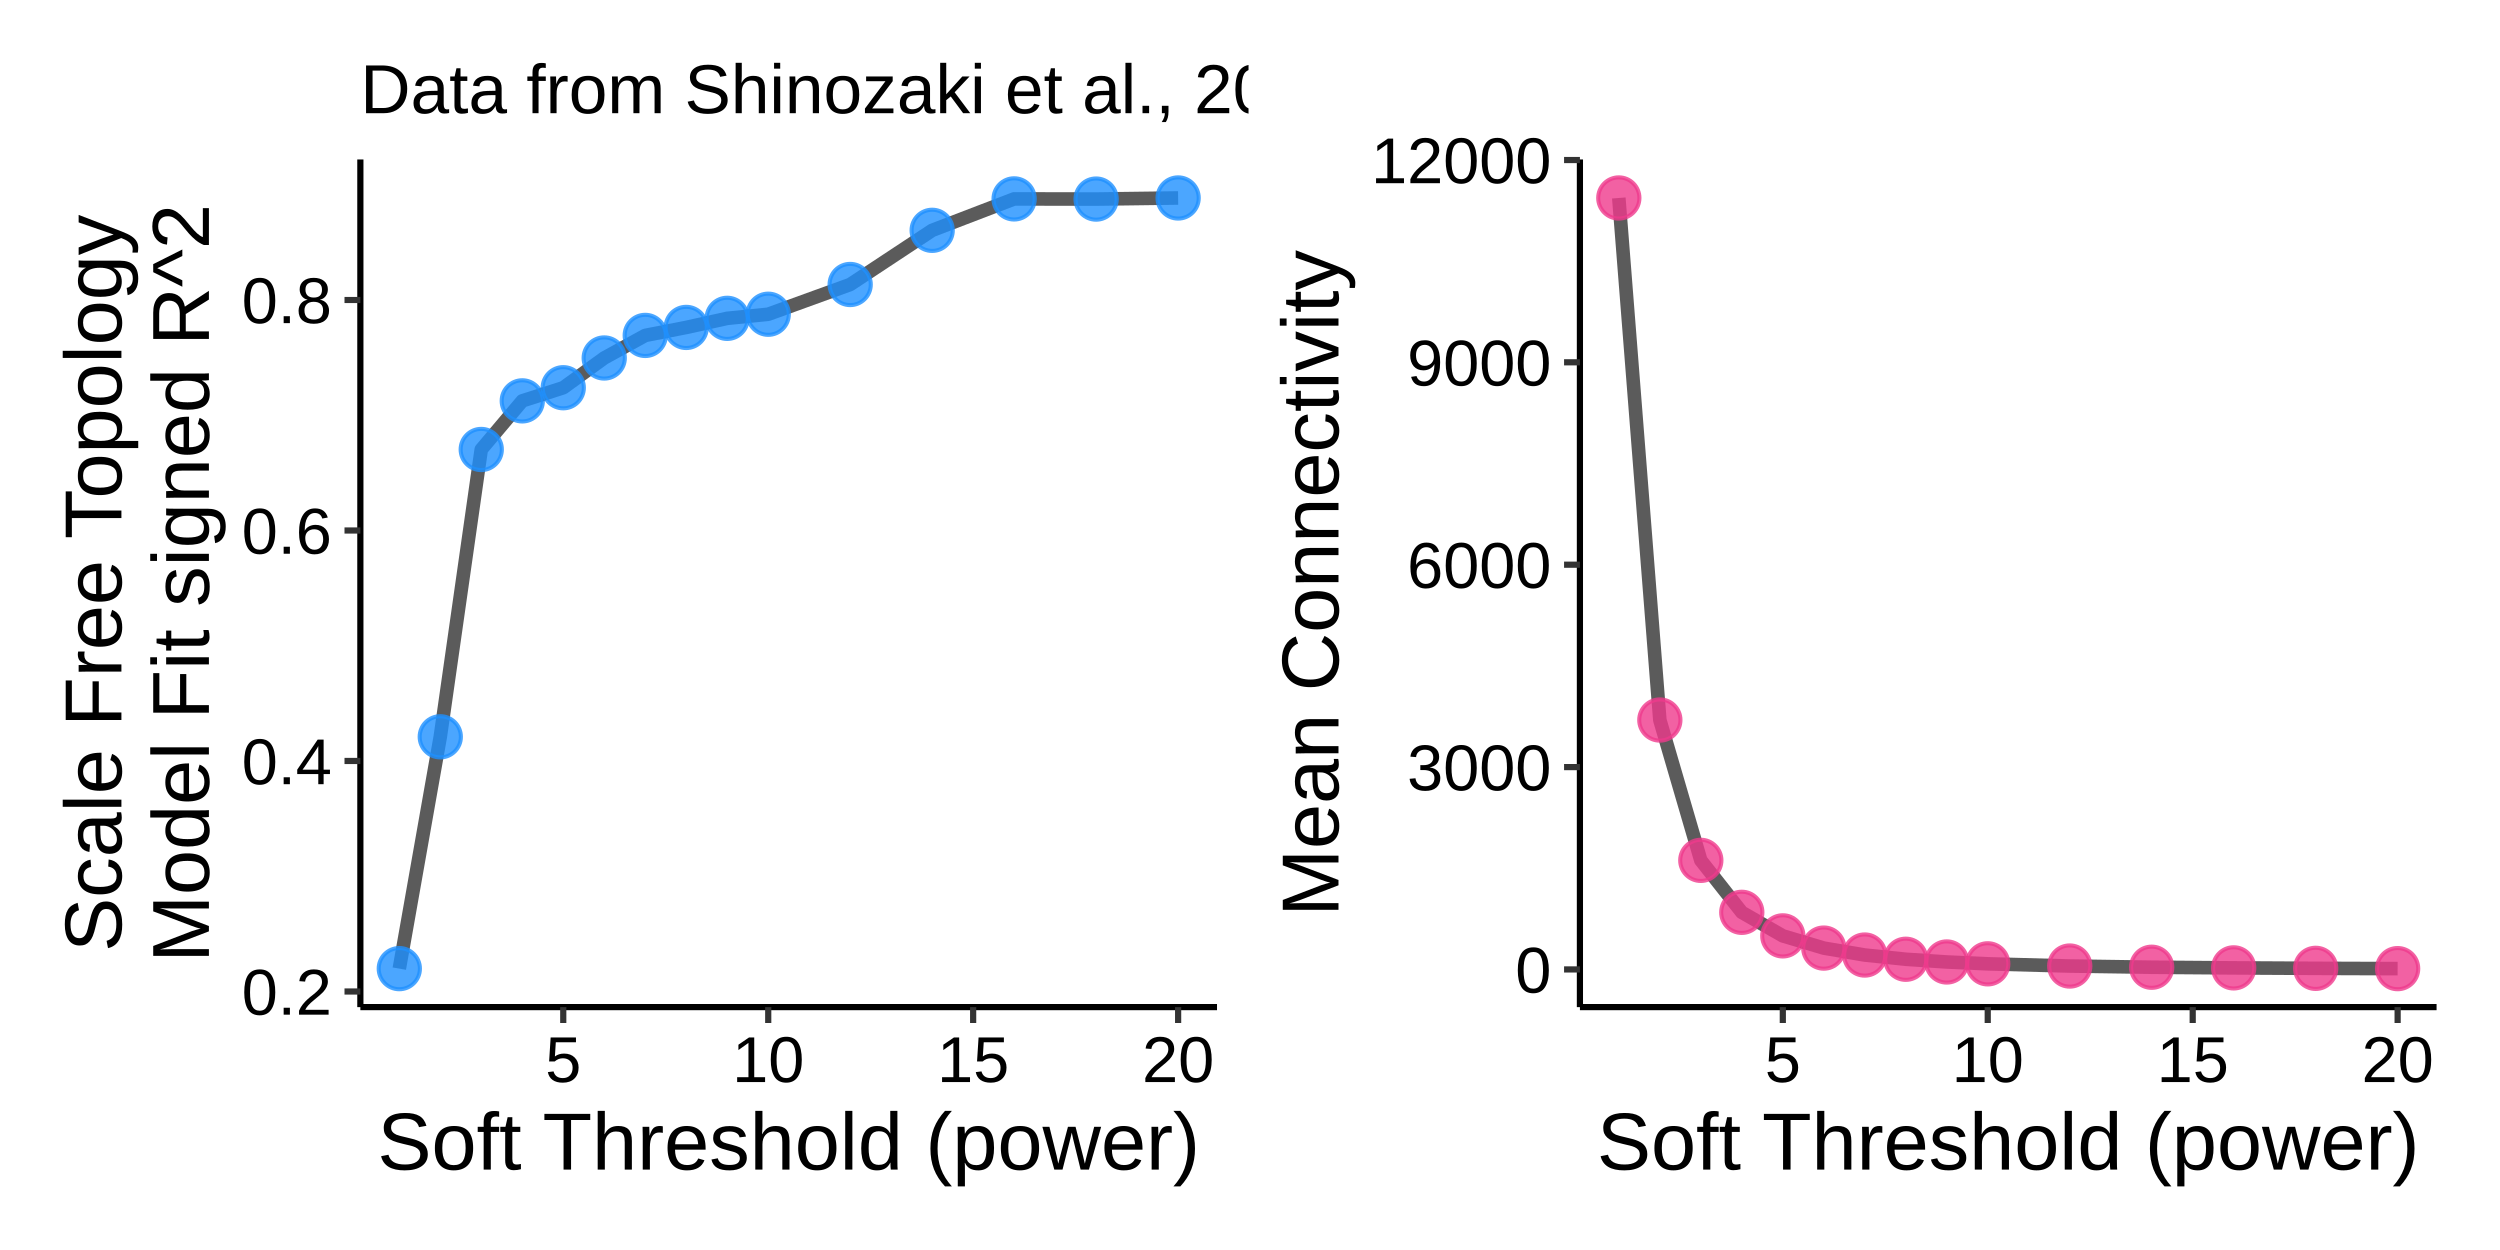
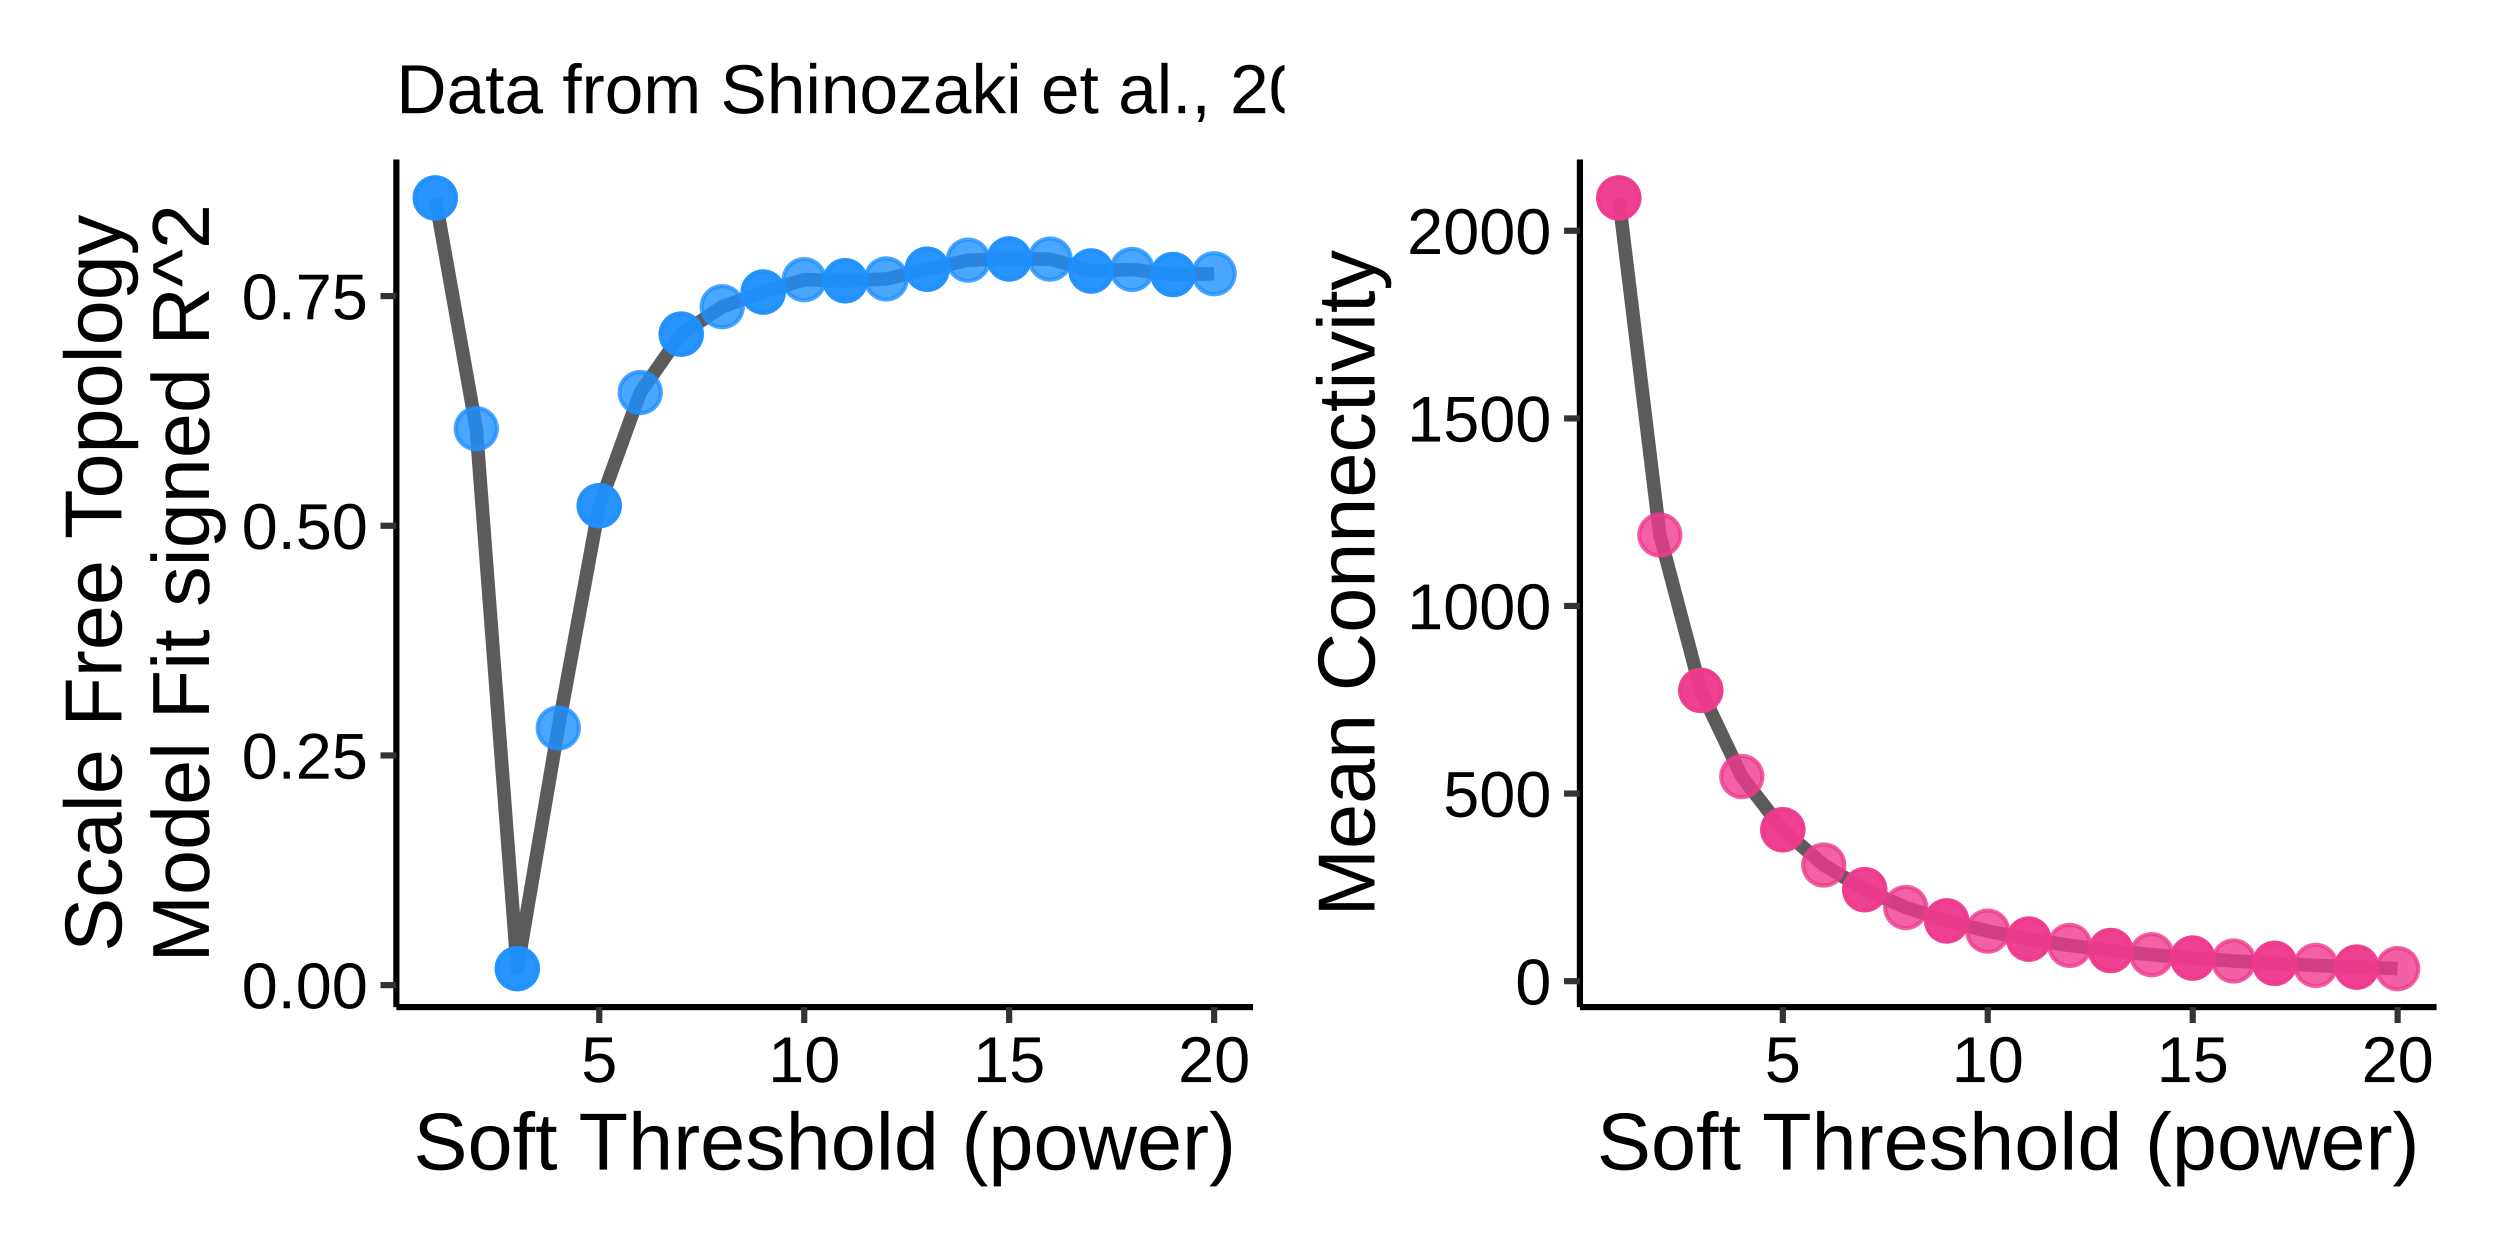
<svg xmlns="http://www.w3.org/2000/svg" class="svglite" width="432.00pt" height="216.00pt" viewBox="0 0 432.00 216.00">
  <defs>
    <style type="text/css">
    .svglite line, .svglite polyline, .svglite polygon, .svglite path, .svglite rect, .svglite circle {
      fill: none;
      stroke: #000000;
      stroke-linecap: round;
      stroke-linejoin: round;
      stroke-miterlimit: 10.00;
    }
    .svglite text {
      white-space: pre;
    }
  </style>
  </defs>
  <rect width="100%" height="100%" style="stroke: none; fill: #FFFFFF;" />
  <defs>
    <clipPath id="cpMC4wMHw0MzIuMDB8MC4wMHwyMTYuMDA=">
      <rect x="0.00" y="0.00" width="432.00" height="216.00" />
    </clipPath>
  </defs>
  <g clip-path="url(#cpMC4wMHw0MzIuMDB8MC4wMHwyMTYuMDA=)">
    <rect x="0" y="0.00" width="432.00" height="216.00" style="stroke-width: 1.07; stroke: #FFFFFF; fill: #FFFFFF;" />
  </g>
  <defs>
-     <clipPath id="cpNS40OHwyMTUuNzh8NS40OHwyMTAuNTI=">
-       <rect x="5.48" y="5.48" width="210.30" height="205.04" />
+     <clipPath id="cpNS40OHwyMjIuMDB8NS40OHwyMTAuNTI=">
+       <rect x="5.48" y="5.48" width="216.53" height="205.04" />
    </clipPath>
  </defs>
-   <g clip-path="url(#cpNS40OHwyMTUuNzh8NS40OHwyMTAuNTI=)">
-     <rect x="5.48" y="5.48" width="210.30" height="205.04" style="stroke-width: 1.07; stroke: #FFFFFF; fill: #FFFFFF;" />
+   <g clip-path="url(#cpNS40OHwyMjIuMDB8NS40OHwyMTAuNTI=)">
+     <rect x="5.48" y="5.48" width="216.53" height="205.04" style="stroke-width: 1.07; stroke: #FFFFFF; fill: #FFFFFF;" />
  </g>
  <g clip-path="url(#cpMC4wMHw0MzIuMDB8MC4wMHwyMTYuMDA=)">
</g>
  <defs>
-     <clipPath id="cpNjIuMjd8MjEwLjMwfDI3LjU2fDE3NC4wMw==">
-       <rect x="62.27" y="27.56" width="148.04" height="146.48" />
+     <clipPath id="cpNjguNDl8MjE2LjUzfDI3LjU2fDE3NC4wMw==">
+       <rect x="68.49" y="27.56" width="148.04" height="146.48" />
    </clipPath>
  </defs>
-   <g clip-path="url(#cpNjIuMjd8MjEwLjMwfDI3LjU2fDE3NC4wMw==)">
-     <rect x="62.27" y="27.56" width="148.04" height="146.48" style="stroke-width: 1.07; stroke: none; fill: #FFFFFF;" />
-     <polyline points="69.00,167.38 76.08,127.32 83.16,77.67 90.25,69.27 97.33,67.00 104.41,61.86 111.50,57.96 118.58,56.58 125.66,55.01 132.75,54.30 146.91,49.16 161.08,39.80 175.24,34.37 189.41,34.40 203.58,34.21 " style="stroke-width: 2.35; stroke: #333333; stroke-opacity: 0.80; stroke-linecap: butt;" />
-     <circle cx="69.00" cy="167.38" r="3.56" style="stroke-width: 0.71; stroke: #1E90FF; stroke-opacity: 0.80; fill: #1E90FF; fill-opacity: 0.80;" />
-     <circle cx="76.08" cy="127.32" r="3.56" style="stroke-width: 0.71; stroke: #1E90FF; stroke-opacity: 0.80; fill: #1E90FF; fill-opacity: 0.80;" />
-     <circle cx="83.16" cy="77.67" r="3.56" style="stroke-width: 0.71; stroke: #1E90FF; stroke-opacity: 0.80; fill: #1E90FF; fill-opacity: 0.80;" />
-     <circle cx="90.25" cy="69.27" r="3.56" style="stroke-width: 0.71; stroke: #1E90FF; stroke-opacity: 0.80; fill: #1E90FF; fill-opacity: 0.80;" />
-     <circle cx="97.33" cy="67.00" r="3.56" style="stroke-width: 0.71; stroke: #1E90FF; stroke-opacity: 0.80; fill: #1E90FF; fill-opacity: 0.80;" />
-     <circle cx="104.41" cy="61.86" r="3.56" style="stroke-width: 0.71; stroke: #1E90FF; stroke-opacity: 0.80; fill: #1E90FF; fill-opacity: 0.80;" />
-     <circle cx="111.50" cy="57.96" r="3.56" style="stroke-width: 0.71; stroke: #1E90FF; stroke-opacity: 0.80; fill: #1E90FF; fill-opacity: 0.80;" />
-     <circle cx="118.58" cy="56.58" r="3.56" style="stroke-width: 0.71; stroke: #1E90FF; stroke-opacity: 0.80; fill: #1E90FF; fill-opacity: 0.80;" />
-     <circle cx="125.66" cy="55.01" r="3.56" style="stroke-width: 0.71; stroke: #1E90FF; stroke-opacity: 0.80; fill: #1E90FF; fill-opacity: 0.80;" />
-     <circle cx="132.75" cy="54.30" r="3.56" style="stroke-width: 0.71; stroke: #1E90FF; stroke-opacity: 0.80; fill: #1E90FF; fill-opacity: 0.80;" />
-     <circle cx="146.91" cy="49.16" r="3.56" style="stroke-width: 0.71; stroke: #1E90FF; stroke-opacity: 0.80; fill: #1E90FF; fill-opacity: 0.80;" />
-     <circle cx="161.08" cy="39.80" r="3.56" style="stroke-width: 0.71; stroke: #1E90FF; stroke-opacity: 0.80; fill: #1E90FF; fill-opacity: 0.80;" />
-     <circle cx="175.24" cy="34.37" r="3.56" style="stroke-width: 0.71; stroke: #1E90FF; stroke-opacity: 0.80; fill: #1E90FF; fill-opacity: 0.80;" />
-     <circle cx="189.41" cy="34.40" r="3.56" style="stroke-width: 0.71; stroke: #1E90FF; stroke-opacity: 0.80; fill: #1E90FF; fill-opacity: 0.80;" />
-     <circle cx="203.58" cy="34.21" r="3.56" style="stroke-width: 0.71; stroke: #1E90FF; stroke-opacity: 0.80; fill: #1E90FF; fill-opacity: 0.80;" />
+   <g clip-path="url(#cpNjguNDl8MjE2LjUzfDI3LjU2fDE3NC4wMw==)">
+     <rect x="68.49" y="27.56" width="148.04" height="146.48" style="stroke-width: 1.07; stroke: none; fill: #FFFFFF;" />
+     <polyline points="75.22,34.21 75.22,34.21 82.30,74.07 89.39,167.38 89.39,167.38 96.47,125.80 103.55,87.38 103.55,87.38 110.63,67.83 117.72,57.74 117.72,57.74 124.80,53.00 131.88,50.47 131.88,50.47 138.97,48.33 146.05,48.51 146.05,48.51 153.13,48.20 160.22,46.52 160.22,46.52 167.30,44.96 174.38,44.75 174.38,44.75 181.46,44.77 188.55,46.83 188.55,46.83 195.63,46.57 202.71,47.44 202.71,47.44 209.80,47.30 " style="stroke-width: 2.35; stroke: #333333; stroke-opacity: 0.80; stroke-linecap: butt;" />
+     <circle cx="75.22" cy="34.21" r="3.56" style="stroke-width: 0.71; stroke: #1E90FF; stroke-opacity: 0.80; fill: #1E90FF; fill-opacity: 0.80;" />
+     <circle cx="75.22" cy="34.21" r="3.56" style="stroke-width: 0.71; stroke: #1E90FF; stroke-opacity: 0.80; fill: #1E90FF; fill-opacity: 0.80;" />
+     <circle cx="82.30" cy="74.07" r="3.56" style="stroke-width: 0.71; stroke: #1E90FF; stroke-opacity: 0.80; fill: #1E90FF; fill-opacity: 0.80;" />
+     <circle cx="89.39" cy="167.38" r="3.56" style="stroke-width: 0.71; stroke: #1E90FF; stroke-opacity: 0.80; fill: #1E90FF; fill-opacity: 0.80;" />
+     <circle cx="89.39" cy="167.38" r="3.56" style="stroke-width: 0.71; stroke: #1E90FF; stroke-opacity: 0.80; fill: #1E90FF; fill-opacity: 0.80;" />
+     <circle cx="96.47" cy="125.80" r="3.56" style="stroke-width: 0.71; stroke: #1E90FF; stroke-opacity: 0.80; fill: #1E90FF; fill-opacity: 0.80;" />
+     <circle cx="103.55" cy="87.38" r="3.56" style="stroke-width: 0.71; stroke: #1E90FF; stroke-opacity: 0.80; fill: #1E90FF; fill-opacity: 0.80;" />
+     <circle cx="103.55" cy="87.38" r="3.56" style="stroke-width: 0.71; stroke: #1E90FF; stroke-opacity: 0.80; fill: #1E90FF; fill-opacity: 0.80;" />
+     <circle cx="110.63" cy="67.83" r="3.56" style="stroke-width: 0.71; stroke: #1E90FF; stroke-opacity: 0.80; fill: #1E90FF; fill-opacity: 0.80;" />
+     <circle cx="117.72" cy="57.74" r="3.56" style="stroke-width: 0.71; stroke: #1E90FF; stroke-opacity: 0.80; fill: #1E90FF; fill-opacity: 0.80;" />
+     <circle cx="117.72" cy="57.74" r="3.56" style="stroke-width: 0.71; stroke: #1E90FF; stroke-opacity: 0.80; fill: #1E90FF; fill-opacity: 0.80;" />
+     <circle cx="124.80" cy="53.00" r="3.56" style="stroke-width: 0.71; stroke: #1E90FF; stroke-opacity: 0.80; fill: #1E90FF; fill-opacity: 0.80;" />
+     <circle cx="131.88" cy="50.47" r="3.56" style="stroke-width: 0.71; stroke: #1E90FF; stroke-opacity: 0.80; fill: #1E90FF; fill-opacity: 0.80;" />
+     <circle cx="131.88" cy="50.47" r="3.56" style="stroke-width: 0.71; stroke: #1E90FF; stroke-opacity: 0.80; fill: #1E90FF; fill-opacity: 0.80;" />
+     <circle cx="138.97" cy="48.33" r="3.56" style="stroke-width: 0.71; stroke: #1E90FF; stroke-opacity: 0.80; fill: #1E90FF; fill-opacity: 0.80;" />
+     <circle cx="146.05" cy="48.51" r="3.56" style="stroke-width: 0.71; stroke: #1E90FF; stroke-opacity: 0.80; fill: #1E90FF; fill-opacity: 0.80;" />
+     <circle cx="146.05" cy="48.51" r="3.56" style="stroke-width: 0.71; stroke: #1E90FF; stroke-opacity: 0.80; fill: #1E90FF; fill-opacity: 0.80;" />
+     <circle cx="153.13" cy="48.20" r="3.56" style="stroke-width: 0.71; stroke: #1E90FF; stroke-opacity: 0.80; fill: #1E90FF; fill-opacity: 0.80;" />
+     <circle cx="160.22" cy="46.52" r="3.56" style="stroke-width: 0.71; stroke: #1E90FF; stroke-opacity: 0.80; fill: #1E90FF; fill-opacity: 0.80;" />
+     <circle cx="160.22" cy="46.52" r="3.56" style="stroke-width: 0.71; stroke: #1E90FF; stroke-opacity: 0.80; fill: #1E90FF; fill-opacity: 0.80;" />
+     <circle cx="167.30" cy="44.96" r="3.56" style="stroke-width: 0.71; stroke: #1E90FF; stroke-opacity: 0.80; fill: #1E90FF; fill-opacity: 0.80;" />
+     <circle cx="174.38" cy="44.75" r="3.56" style="stroke-width: 0.71; stroke: #1E90FF; stroke-opacity: 0.80; fill: #1E90FF; fill-opacity: 0.80;" />
+     <circle cx="174.38" cy="44.75" r="3.56" style="stroke-width: 0.71; stroke: #1E90FF; stroke-opacity: 0.80; fill: #1E90FF; fill-opacity: 0.80;" />
+     <circle cx="181.46" cy="44.77" r="3.56" style="stroke-width: 0.71; stroke: #1E90FF; stroke-opacity: 0.80; fill: #1E90FF; fill-opacity: 0.80;" />
+     <circle cx="188.55" cy="46.83" r="3.56" style="stroke-width: 0.71; stroke: #1E90FF; stroke-opacity: 0.80; fill: #1E90FF; fill-opacity: 0.80;" />
+     <circle cx="188.55" cy="46.83" r="3.56" style="stroke-width: 0.71; stroke: #1E90FF; stroke-opacity: 0.80; fill: #1E90FF; fill-opacity: 0.80;" />
+     <circle cx="195.63" cy="46.57" r="3.56" style="stroke-width: 0.71; stroke: #1E90FF; stroke-opacity: 0.80; fill: #1E90FF; fill-opacity: 0.80;" />
+     <circle cx="202.71" cy="47.44" r="3.56" style="stroke-width: 0.71; stroke: #1E90FF; stroke-opacity: 0.80; fill: #1E90FF; fill-opacity: 0.80;" />
+     <circle cx="202.71" cy="47.44" r="3.56" style="stroke-width: 0.71; stroke: #1E90FF; stroke-opacity: 0.80; fill: #1E90FF; fill-opacity: 0.80;" />
+     <circle cx="209.80" cy="47.30" r="3.56" style="stroke-width: 0.71; stroke: #1E90FF; stroke-opacity: 0.80; fill: #1E90FF; fill-opacity: 0.80;" />
  </g>
  <g clip-path="url(#cpMC4wMHw0MzIuMDB8MC4wMHwyMTYuMDA=)">
-     <polyline points="62.27,174.03 62.27,27.56 " style="stroke-width: 1.07; stroke-linecap: butt;" />
-     <text x="57.34" y="175.34" text-anchor="end" style="font-size: 11.20px; font-family: &quot;Arial&quot;;" textLength="15.55px" lengthAdjust="spacingAndGlyphs">0.2</text>
-     <text x="57.34" y="135.51" text-anchor="end" style="font-size: 11.20px; font-family: &quot;Arial&quot;;" textLength="15.55px" lengthAdjust="spacingAndGlyphs">0.4</text>
-     <text x="57.34" y="95.68" text-anchor="end" style="font-size: 11.20px; font-family: &quot;Arial&quot;;" textLength="15.55px" lengthAdjust="spacingAndGlyphs">0.6</text>
-     <text x="57.34" y="55.84" text-anchor="end" style="font-size: 11.20px; font-family: &quot;Arial&quot;;" textLength="15.55px" lengthAdjust="spacingAndGlyphs">0.8</text>
-     <polyline points="59.53,171.33 62.27,171.33 " style="stroke-width: 1.07; stroke: #333333; stroke-linecap: butt;" />
-     <polyline points="59.53,131.50 62.27,131.50 " style="stroke-width: 1.07; stroke: #333333; stroke-linecap: butt;" />
-     <polyline points="59.53,91.67 62.27,91.67 " style="stroke-width: 1.07; stroke: #333333; stroke-linecap: butt;" />
-     <polyline points="59.53,51.84 62.27,51.84 " style="stroke-width: 1.07; stroke: #333333; stroke-linecap: butt;" />
-     <polyline points="62.27,174.03 210.30,174.03 " style="stroke-width: 1.07; stroke-linecap: butt;" />
-     <polyline points="97.33,176.77 97.33,174.03 " style="stroke-width: 1.07; stroke: #333333; stroke-linecap: butt;" />
-     <polyline points="132.75,176.77 132.75,174.03 " style="stroke-width: 1.07; stroke: #333333; stroke-linecap: butt;" />
-     <polyline points="168.16,176.77 168.16,174.03 " style="stroke-width: 1.07; stroke: #333333; stroke-linecap: butt;" />
-     <polyline points="203.58,176.77 203.58,174.03 " style="stroke-width: 1.07; stroke: #333333; stroke-linecap: butt;" />
-     <text x="97.33" y="186.98" text-anchor="middle" style="font-size: 11.20px; font-family: &quot;Arial&quot;;" textLength="6.22px" lengthAdjust="spacingAndGlyphs">5</text>
-     <text x="132.75" y="186.98" text-anchor="middle" style="font-size: 11.20px; font-family: &quot;Arial&quot;;" textLength="12.44px" lengthAdjust="spacingAndGlyphs">10</text>
-     <text x="168.16" y="186.98" text-anchor="middle" style="font-size: 11.20px; font-family: &quot;Arial&quot;;" textLength="12.44px" lengthAdjust="spacingAndGlyphs">15</text>
-     <text x="203.58" y="186.98" text-anchor="middle" style="font-size: 11.20px; font-family: &quot;Arial&quot;;" textLength="12.44px" lengthAdjust="spacingAndGlyphs">20</text>
-     <text x="136.29" y="202.10" text-anchor="middle" style="font-size: 14.00px; font-family: &quot;Arial&quot;;" textLength="142.08px" lengthAdjust="spacingAndGlyphs">Soft Threshold (power)</text>
+     <polyline points="68.49,174.03 68.49,27.56 " style="stroke-width: 1.07; stroke-linecap: butt;" />
+     <text x="63.56" y="174.23" text-anchor="end" style="font-size: 11.20px; font-family: &quot;Arial&quot;;" textLength="21.77px" lengthAdjust="spacingAndGlyphs">0.00</text>
+     <text x="63.56" y="134.55" text-anchor="end" style="font-size: 11.20px; font-family: &quot;Arial&quot;;" textLength="21.77px" lengthAdjust="spacingAndGlyphs">0.25</text>
+     <text x="63.56" y="94.86" text-anchor="end" style="font-size: 11.20px; font-family: &quot;Arial&quot;;" textLength="21.77px" lengthAdjust="spacingAndGlyphs">0.50</text>
+     <text x="63.56" y="55.17" text-anchor="end" style="font-size: 11.20px; font-family: &quot;Arial&quot;;" textLength="21.77px" lengthAdjust="spacingAndGlyphs">0.75</text>
+     <polyline points="65.75,170.22 68.49,170.22 " style="stroke-width: 1.07; stroke: #333333; stroke-linecap: butt;" />
+     <polyline points="65.75,130.54 68.49,130.54 " style="stroke-width: 1.07; stroke: #333333; stroke-linecap: butt;" />
+     <polyline points="65.75,90.85 68.49,90.85 " style="stroke-width: 1.07; stroke: #333333; stroke-linecap: butt;" />
+     <polyline points="65.75,51.17 68.49,51.17 " style="stroke-width: 1.07; stroke: #333333; stroke-linecap: butt;" />
+     <polyline points="68.49,174.03 216.53,174.03 " style="stroke-width: 1.07; stroke-linecap: butt;" />
+     <polyline points="103.55,176.77 103.55,174.03 " style="stroke-width: 1.07; stroke: #333333; stroke-linecap: butt;" />
+     <polyline points="138.97,176.77 138.97,174.03 " style="stroke-width: 1.07; stroke: #333333; stroke-linecap: butt;" />
+     <polyline points="174.38,176.77 174.38,174.03 " style="stroke-width: 1.07; stroke: #333333; stroke-linecap: butt;" />
+     <polyline points="209.80,176.77 209.80,174.03 " style="stroke-width: 1.07; stroke: #333333; stroke-linecap: butt;" />
+     <text x="103.55" y="186.98" text-anchor="middle" style="font-size: 11.20px; font-family: &quot;Arial&quot;;" textLength="6.22px" lengthAdjust="spacingAndGlyphs">5</text>
+     <text x="138.97" y="186.98" text-anchor="middle" style="font-size: 11.20px; font-family: &quot;Arial&quot;;" textLength="12.44px" lengthAdjust="spacingAndGlyphs">10</text>
+     <text x="174.38" y="186.98" text-anchor="middle" style="font-size: 11.20px; font-family: &quot;Arial&quot;;" textLength="12.44px" lengthAdjust="spacingAndGlyphs">15</text>
+     <text x="209.80" y="186.98" text-anchor="middle" style="font-size: 11.20px; font-family: &quot;Arial&quot;;" textLength="12.44px" lengthAdjust="spacingAndGlyphs">20</text>
+     <text x="142.51" y="202.10" text-anchor="middle" style="font-size: 14.00px; font-family: &quot;Arial&quot;;" textLength="142.08px" lengthAdjust="spacingAndGlyphs">Soft Threshold (power)</text>
    <text transform="translate(20.98,100.79) rotate(-90)" text-anchor="middle" style="font-size: 14.00px; font-family: &quot;Arial&quot;;" textLength="127.32px" lengthAdjust="spacingAndGlyphs">Scale Free Topology</text>
    <text transform="translate(36.10,100.79) rotate(-90)" text-anchor="middle" style="font-size: 14.00px; font-family: &quot;Arial&quot;;" textLength="131.03px" lengthAdjust="spacingAndGlyphs">Model Fit signed R^2</text>
-     <text x="62.27" y="19.56" style="font-size: 12.00px; font-family: &quot;Arial&quot;;" textLength="170.78px" lengthAdjust="spacingAndGlyphs">Data from Shinozaki et al., 2018</text>
+     <text x="68.49" y="19.56" style="font-size: 12.00px; font-family: &quot;Arial&quot;;" textLength="170.78px" lengthAdjust="spacingAndGlyphs">Data from Shinozaki et al., 2018</text>
  </g>
  <defs>
-     <clipPath id="cpMjE1Ljc4fDQyNi41Mnw1LjQ4fDIxMC41Mg==">
-       <rect x="215.78" y="5.48" width="210.74" height="205.04" />
+     <clipPath id="cpMjIyLjAwfDQyNi41Mnw1LjQ4fDIxMC41Mg==">
+       <rect x="222.00" y="5.48" width="204.52" height="205.04" />
    </clipPath>
  </defs>
-   <g clip-path="url(#cpMjE1Ljc4fDQyNi41Mnw1LjQ4fDIxMC41Mg==)">
-     <rect x="215.78" y="5.48" width="210.74" height="205.04" style="stroke-width: 1.07; stroke: #FFFFFF; fill: #FFFFFF;" />
+   <g clip-path="url(#cpMjIyLjAwfDQyNi41Mnw1LjQ4fDIxMC41Mg==)">
+     <rect x="222.00" y="5.48" width="204.52" height="205.04" style="stroke-width: 1.07; stroke: #FFFFFF; fill: #FFFFFF;" />
  </g>
  <g clip-path="url(#cpMC4wMHw0MzIuMDB8MC4wMHwyMTYuMDA=)">
</g>
  <defs>
    <clipPath id="cpMjczLjAxfDQyMS4wNHwyNy41NnwxNzQuMDM=">
      <rect x="273.01" y="27.56" width="148.04" height="146.48" />
    </clipPath>
  </defs>
  <g clip-path="url(#cpMjczLjAxfDQyMS4wNHwyNy41NnwxNzQuMDM=)">
    <rect x="273.01" y="27.56" width="148.04" height="146.48" style="stroke-width: 1.07; stroke: none; fill: #FFFFFF;" />
-     <polyline points="279.73,34.21 286.82,124.42 293.90,148.67 300.98,157.65 308.07,161.72 315.15,163.83 322.23,165.03 329.32,165.76 336.40,166.23 343.48,166.55 357.65,166.93 371.81,167.14 385.98,167.25 400.15,167.33 414.31,167.38 " style="stroke-width: 2.35; stroke: #333333; stroke-opacity: 0.80; stroke-linecap: butt;" />
+     <polyline points="279.73,34.21 279.73,34.21 286.82,92.45 293.90,119.30 293.90,119.30 300.98,134.18 308.07,143.38 308.07,143.38 315.15,149.48 322.23,153.74 322.23,153.74 329.32,156.82 336.40,159.13 336.40,159.13 343.48,160.90 350.57,162.28 350.57,162.28 357.65,163.37 364.73,164.25 364.73,164.25 371.81,164.97 378.90,165.56 378.90,165.56 385.98,166.06 393.06,166.47 393.06,166.47 400.15,166.82 407.23,167.12 407.23,167.12 414.31,167.38 " style="stroke-width: 2.35; stroke: #333333; stroke-opacity: 0.80; stroke-linecap: butt;" />
    <circle cx="279.73" cy="34.21" r="3.56" style="stroke-width: 0.71; stroke: #EE3A8C; stroke-opacity: 0.80; fill: #EE3A8C; fill-opacity: 0.80;" />
-     <circle cx="286.82" cy="124.42" r="3.56" style="stroke-width: 0.71; stroke: #EE3A8C; stroke-opacity: 0.80; fill: #EE3A8C; fill-opacity: 0.80;" />
-     <circle cx="293.90" cy="148.67" r="3.56" style="stroke-width: 0.71; stroke: #EE3A8C; stroke-opacity: 0.80; fill: #EE3A8C; fill-opacity: 0.80;" />
-     <circle cx="300.98" cy="157.65" r="3.56" style="stroke-width: 0.71; stroke: #EE3A8C; stroke-opacity: 0.80; fill: #EE3A8C; fill-opacity: 0.80;" />
-     <circle cx="308.07" cy="161.72" r="3.56" style="stroke-width: 0.71; stroke: #EE3A8C; stroke-opacity: 0.80; fill: #EE3A8C; fill-opacity: 0.80;" />
-     <circle cx="315.15" cy="163.83" r="3.56" style="stroke-width: 0.71; stroke: #EE3A8C; stroke-opacity: 0.80; fill: #EE3A8C; fill-opacity: 0.80;" />
-     <circle cx="322.23" cy="165.03" r="3.56" style="stroke-width: 0.71; stroke: #EE3A8C; stroke-opacity: 0.80; fill: #EE3A8C; fill-opacity: 0.80;" />
-     <circle cx="329.32" cy="165.76" r="3.56" style="stroke-width: 0.71; stroke: #EE3A8C; stroke-opacity: 0.80; fill: #EE3A8C; fill-opacity: 0.80;" />
-     <circle cx="336.40" cy="166.23" r="3.56" style="stroke-width: 0.71; stroke: #EE3A8C; stroke-opacity: 0.80; fill: #EE3A8C; fill-opacity: 0.80;" />
-     <circle cx="343.48" cy="166.55" r="3.56" style="stroke-width: 0.71; stroke: #EE3A8C; stroke-opacity: 0.80; fill: #EE3A8C; fill-opacity: 0.80;" />
-     <circle cx="357.65" cy="166.93" r="3.56" style="stroke-width: 0.71; stroke: #EE3A8C; stroke-opacity: 0.80; fill: #EE3A8C; fill-opacity: 0.80;" />
-     <circle cx="371.81" cy="167.14" r="3.56" style="stroke-width: 0.71; stroke: #EE3A8C; stroke-opacity: 0.80; fill: #EE3A8C; fill-opacity: 0.80;" />
-     <circle cx="385.98" cy="167.25" r="3.56" style="stroke-width: 0.71; stroke: #EE3A8C; stroke-opacity: 0.80; fill: #EE3A8C; fill-opacity: 0.80;" />
-     <circle cx="400.15" cy="167.33" r="3.56" style="stroke-width: 0.71; stroke: #EE3A8C; stroke-opacity: 0.80; fill: #EE3A8C; fill-opacity: 0.80;" />
+     <circle cx="279.73" cy="34.21" r="3.56" style="stroke-width: 0.71; stroke: #EE3A8C; stroke-opacity: 0.80; fill: #EE3A8C; fill-opacity: 0.80;" />
+     <circle cx="286.82" cy="92.45" r="3.56" style="stroke-width: 0.71; stroke: #EE3A8C; stroke-opacity: 0.80; fill: #EE3A8C; fill-opacity: 0.80;" />
+     <circle cx="293.90" cy="119.30" r="3.56" style="stroke-width: 0.71; stroke: #EE3A8C; stroke-opacity: 0.80; fill: #EE3A8C; fill-opacity: 0.80;" />
+     <circle cx="293.90" cy="119.30" r="3.56" style="stroke-width: 0.71; stroke: #EE3A8C; stroke-opacity: 0.80; fill: #EE3A8C; fill-opacity: 0.80;" />
+     <circle cx="300.98" cy="134.18" r="3.56" style="stroke-width: 0.71; stroke: #EE3A8C; stroke-opacity: 0.80; fill: #EE3A8C; fill-opacity: 0.80;" />
+     <circle cx="308.07" cy="143.38" r="3.56" style="stroke-width: 0.71; stroke: #EE3A8C; stroke-opacity: 0.80; fill: #EE3A8C; fill-opacity: 0.80;" />
+     <circle cx="308.07" cy="143.38" r="3.56" style="stroke-width: 0.71; stroke: #EE3A8C; stroke-opacity: 0.80; fill: #EE3A8C; fill-opacity: 0.80;" />
+     <circle cx="315.15" cy="149.48" r="3.56" style="stroke-width: 0.71; stroke: #EE3A8C; stroke-opacity: 0.80; fill: #EE3A8C; fill-opacity: 0.80;" />
+     <circle cx="322.23" cy="153.74" r="3.56" style="stroke-width: 0.71; stroke: #EE3A8C; stroke-opacity: 0.80; fill: #EE3A8C; fill-opacity: 0.80;" />
+     <circle cx="322.23" cy="153.74" r="3.56" style="stroke-width: 0.71; stroke: #EE3A8C; stroke-opacity: 0.80; fill: #EE3A8C; fill-opacity: 0.80;" />
+     <circle cx="329.32" cy="156.82" r="3.56" style="stroke-width: 0.71; stroke: #EE3A8C; stroke-opacity: 0.80; fill: #EE3A8C; fill-opacity: 0.80;" />
+     <circle cx="336.40" cy="159.13" r="3.56" style="stroke-width: 0.71; stroke: #EE3A8C; stroke-opacity: 0.80; fill: #EE3A8C; fill-opacity: 0.80;" />
+     <circle cx="336.40" cy="159.13" r="3.56" style="stroke-width: 0.71; stroke: #EE3A8C; stroke-opacity: 0.80; fill: #EE3A8C; fill-opacity: 0.80;" />
+     <circle cx="343.48" cy="160.90" r="3.56" style="stroke-width: 0.71; stroke: #EE3A8C; stroke-opacity: 0.80; fill: #EE3A8C; fill-opacity: 0.80;" />
+     <circle cx="350.57" cy="162.28" r="3.56" style="stroke-width: 0.71; stroke: #EE3A8C; stroke-opacity: 0.80; fill: #EE3A8C; fill-opacity: 0.80;" />
+     <circle cx="350.57" cy="162.28" r="3.56" style="stroke-width: 0.71; stroke: #EE3A8C; stroke-opacity: 0.80; fill: #EE3A8C; fill-opacity: 0.80;" />
+     <circle cx="357.65" cy="163.37" r="3.56" style="stroke-width: 0.71; stroke: #EE3A8C; stroke-opacity: 0.80; fill: #EE3A8C; fill-opacity: 0.80;" />
+     <circle cx="364.73" cy="164.25" r="3.56" style="stroke-width: 0.71; stroke: #EE3A8C; stroke-opacity: 0.80; fill: #EE3A8C; fill-opacity: 0.80;" />
+     <circle cx="364.73" cy="164.25" r="3.56" style="stroke-width: 0.71; stroke: #EE3A8C; stroke-opacity: 0.80; fill: #EE3A8C; fill-opacity: 0.80;" />
+     <circle cx="371.81" cy="164.97" r="3.56" style="stroke-width: 0.71; stroke: #EE3A8C; stroke-opacity: 0.80; fill: #EE3A8C; fill-opacity: 0.80;" />
+     <circle cx="378.90" cy="165.56" r="3.56" style="stroke-width: 0.71; stroke: #EE3A8C; stroke-opacity: 0.80; fill: #EE3A8C; fill-opacity: 0.80;" />
+     <circle cx="378.90" cy="165.56" r="3.56" style="stroke-width: 0.71; stroke: #EE3A8C; stroke-opacity: 0.80; fill: #EE3A8C; fill-opacity: 0.80;" />
+     <circle cx="385.98" cy="166.06" r="3.56" style="stroke-width: 0.71; stroke: #EE3A8C; stroke-opacity: 0.80; fill: #EE3A8C; fill-opacity: 0.80;" />
+     <circle cx="393.06" cy="166.47" r="3.56" style="stroke-width: 0.71; stroke: #EE3A8C; stroke-opacity: 0.80; fill: #EE3A8C; fill-opacity: 0.80;" />
+     <circle cx="393.06" cy="166.47" r="3.56" style="stroke-width: 0.71; stroke: #EE3A8C; stroke-opacity: 0.80; fill: #EE3A8C; fill-opacity: 0.80;" />
+     <circle cx="400.15" cy="166.82" r="3.56" style="stroke-width: 0.71; stroke: #EE3A8C; stroke-opacity: 0.80; fill: #EE3A8C; fill-opacity: 0.80;" />
+     <circle cx="407.23" cy="167.12" r="3.56" style="stroke-width: 0.71; stroke: #EE3A8C; stroke-opacity: 0.80; fill: #EE3A8C; fill-opacity: 0.80;" />
+     <circle cx="407.23" cy="167.12" r="3.56" style="stroke-width: 0.71; stroke: #EE3A8C; stroke-opacity: 0.80; fill: #EE3A8C; fill-opacity: 0.80;" />
    <circle cx="414.31" cy="167.38" r="3.56" style="stroke-width: 0.71; stroke: #EE3A8C; stroke-opacity: 0.80; fill: #EE3A8C; fill-opacity: 0.80;" />
  </g>
  <g clip-path="url(#cpMC4wMHw0MzIuMDB8MC4wMHwyMTYuMDA=)">
    <polyline points="273.01,174.03 273.01,27.56 " style="stroke-width: 1.07; stroke-linecap: butt;" />
-     <text x="268.07" y="171.53" text-anchor="end" style="font-size: 11.20px; font-family: &quot;Arial&quot;;" textLength="6.22px" lengthAdjust="spacingAndGlyphs">0</text>
-     <text x="268.07" y="136.56" text-anchor="end" style="font-size: 11.20px; font-family: &quot;Arial&quot;;" textLength="24.88px" lengthAdjust="spacingAndGlyphs">3000</text>
-     <text x="268.07" y="101.59" text-anchor="end" style="font-size: 11.20px; font-family: &quot;Arial&quot;;" textLength="24.88px" lengthAdjust="spacingAndGlyphs">6000</text>
-     <text x="268.07" y="66.62" text-anchor="end" style="font-size: 11.20px; font-family: &quot;Arial&quot;;" textLength="24.88px" lengthAdjust="spacingAndGlyphs">9000</text>
-     <text x="268.07" y="31.65" text-anchor="end" style="font-size: 11.20px; font-family: &quot;Arial&quot;;" textLength="31.10px" lengthAdjust="spacingAndGlyphs">12000</text>
-     <polyline points="270.27,167.52 273.01,167.52 " style="stroke-width: 1.07; stroke: #333333; stroke-linecap: butt;" />
-     <polyline points="270.27,132.55 273.01,132.55 " style="stroke-width: 1.07; stroke: #333333; stroke-linecap: butt;" />
-     <polyline points="270.27,97.58 273.01,97.58 " style="stroke-width: 1.07; stroke: #333333; stroke-linecap: butt;" />
-     <polyline points="270.27,62.61 273.01,62.61 " style="stroke-width: 1.07; stroke: #333333; stroke-linecap: butt;" />
-     <polyline points="270.27,27.65 273.01,27.65 " style="stroke-width: 1.07; stroke: #333333; stroke-linecap: butt;" />
+     <text x="268.07" y="173.56" text-anchor="end" style="font-size: 11.20px; font-family: &quot;Arial&quot;;" textLength="6.22px" lengthAdjust="spacingAndGlyphs">0</text>
+     <text x="268.07" y="141.14" text-anchor="end" style="font-size: 11.20px; font-family: &quot;Arial&quot;;" textLength="18.66px" lengthAdjust="spacingAndGlyphs">500</text>
+     <text x="268.07" y="108.72" text-anchor="end" style="font-size: 11.20px; font-family: &quot;Arial&quot;;" textLength="24.88px" lengthAdjust="spacingAndGlyphs">1000</text>
+     <text x="268.07" y="76.30" text-anchor="end" style="font-size: 11.20px; font-family: &quot;Arial&quot;;" textLength="24.88px" lengthAdjust="spacingAndGlyphs">1500</text>
+     <text x="268.07" y="43.89" text-anchor="end" style="font-size: 11.20px; font-family: &quot;Arial&quot;;" textLength="24.88px" lengthAdjust="spacingAndGlyphs">2000</text>
+     <polyline points="270.27,169.55 273.01,169.55 " style="stroke-width: 1.07; stroke: #333333; stroke-linecap: butt;" />
+     <polyline points="270.27,137.13 273.01,137.13 " style="stroke-width: 1.07; stroke: #333333; stroke-linecap: butt;" />
+     <polyline points="270.27,104.71 273.01,104.71 " style="stroke-width: 1.07; stroke: #333333; stroke-linecap: butt;" />
+     <polyline points="270.27,72.30 273.01,72.30 " style="stroke-width: 1.07; stroke: #333333; stroke-linecap: butt;" />
+     <polyline points="270.27,39.88 273.01,39.88 " style="stroke-width: 1.07; stroke: #333333; stroke-linecap: butt;" />
    <polyline points="273.01,174.03 421.04,174.03 " style="stroke-width: 1.07; stroke-linecap: butt;" />
    <polyline points="308.07,176.77 308.07,174.03 " style="stroke-width: 1.07; stroke: #333333; stroke-linecap: butt;" />
    <polyline points="343.48,176.77 343.48,174.03 " style="stroke-width: 1.07; stroke: #333333; stroke-linecap: butt;" />
    <polyline points="378.90,176.77 378.90,174.03 " style="stroke-width: 1.07; stroke: #333333; stroke-linecap: butt;" />
    <polyline points="414.31,176.77 414.31,174.03 " style="stroke-width: 1.07; stroke: #333333; stroke-linecap: butt;" />
    <text x="308.07" y="186.98" text-anchor="middle" style="font-size: 11.20px; font-family: &quot;Arial&quot;;" textLength="6.22px" lengthAdjust="spacingAndGlyphs">5</text>
    <text x="343.48" y="186.98" text-anchor="middle" style="font-size: 11.20px; font-family: &quot;Arial&quot;;" textLength="12.44px" lengthAdjust="spacingAndGlyphs">10</text>
    <text x="378.90" y="186.98" text-anchor="middle" style="font-size: 11.20px; font-family: &quot;Arial&quot;;" textLength="12.44px" lengthAdjust="spacingAndGlyphs">15</text>
    <text x="414.31" y="186.98" text-anchor="middle" style="font-size: 11.20px; font-family: &quot;Arial&quot;;" textLength="12.44px" lengthAdjust="spacingAndGlyphs">20</text>
    <text x="347.02" y="202.10" text-anchor="middle" style="font-size: 14.00px; font-family: &quot;Arial&quot;;" textLength="142.08px" lengthAdjust="spacingAndGlyphs">Soft Threshold (power)</text>
-     <text transform="translate(231.29,100.79) rotate(-90)" text-anchor="middle" style="font-size: 14.00px; font-family: &quot;Arial&quot;;" textLength="115.13px" lengthAdjust="spacingAndGlyphs">Mean Connectivity</text>
+     <text transform="translate(237.51,100.79) rotate(-90)" text-anchor="middle" style="font-size: 14.00px; font-family: &quot;Arial&quot;;" textLength="115.13px" lengthAdjust="spacingAndGlyphs">Mean Connectivity</text>
  </g>
</svg>
